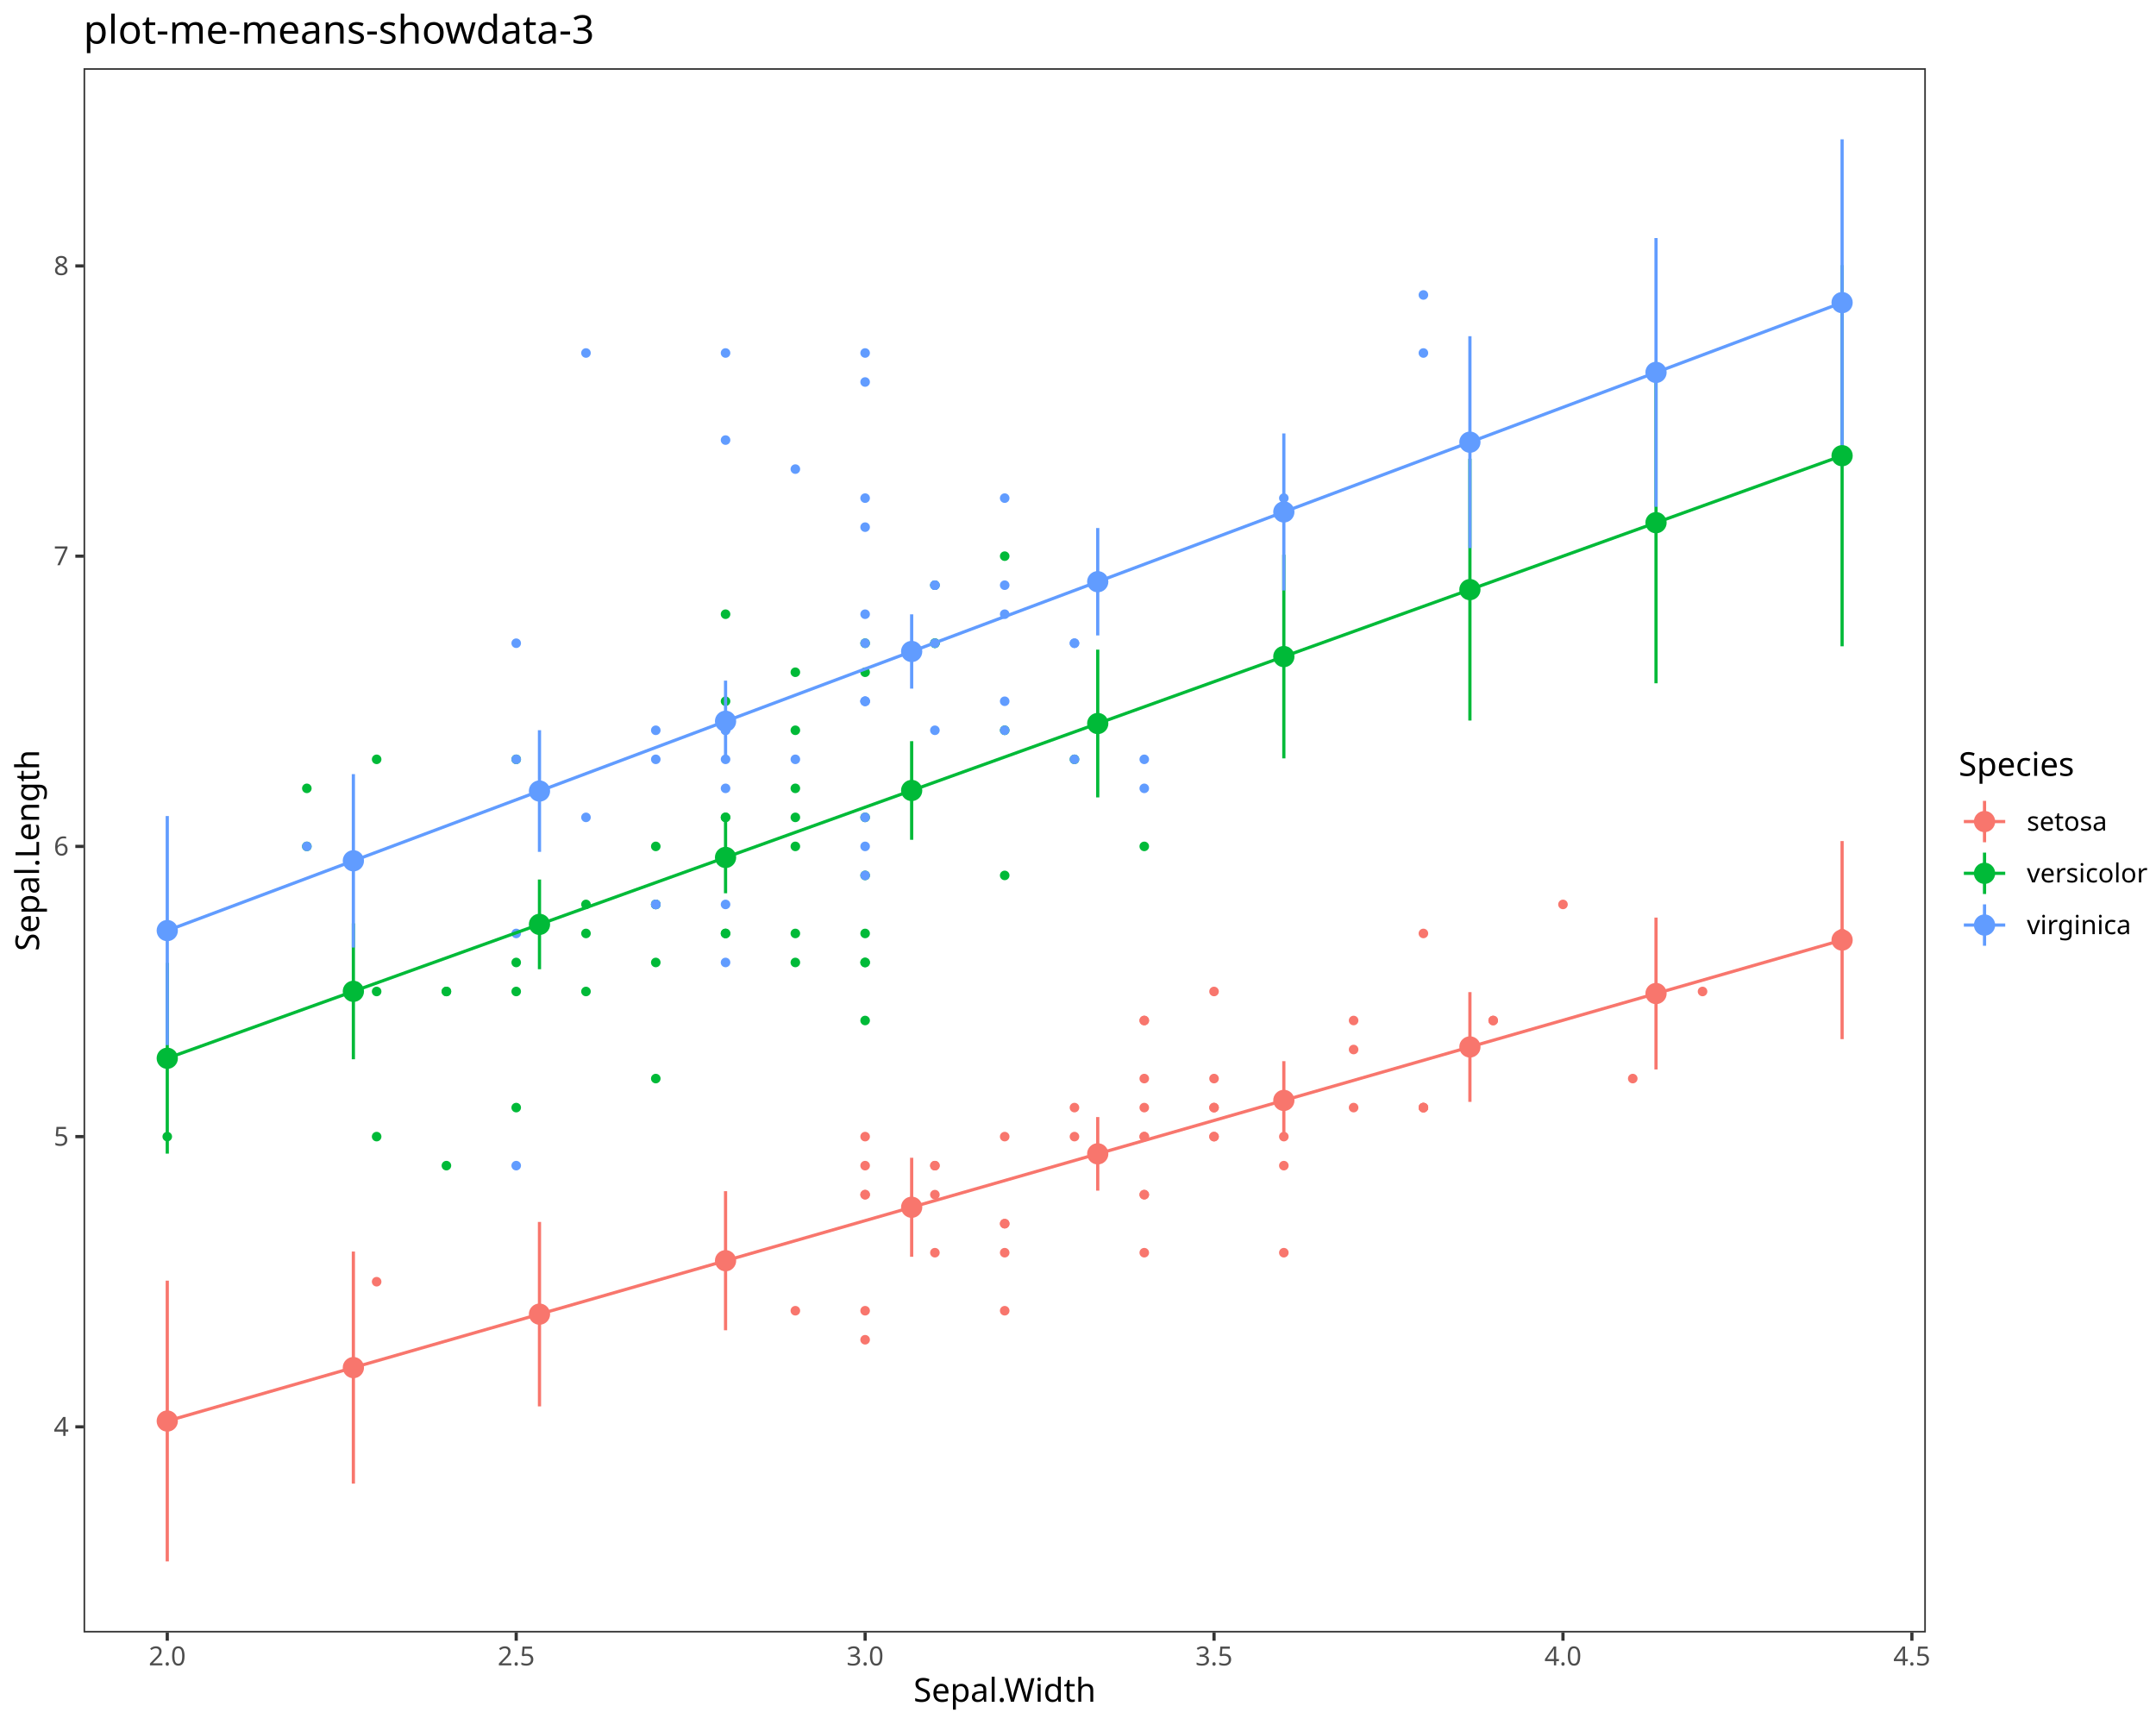
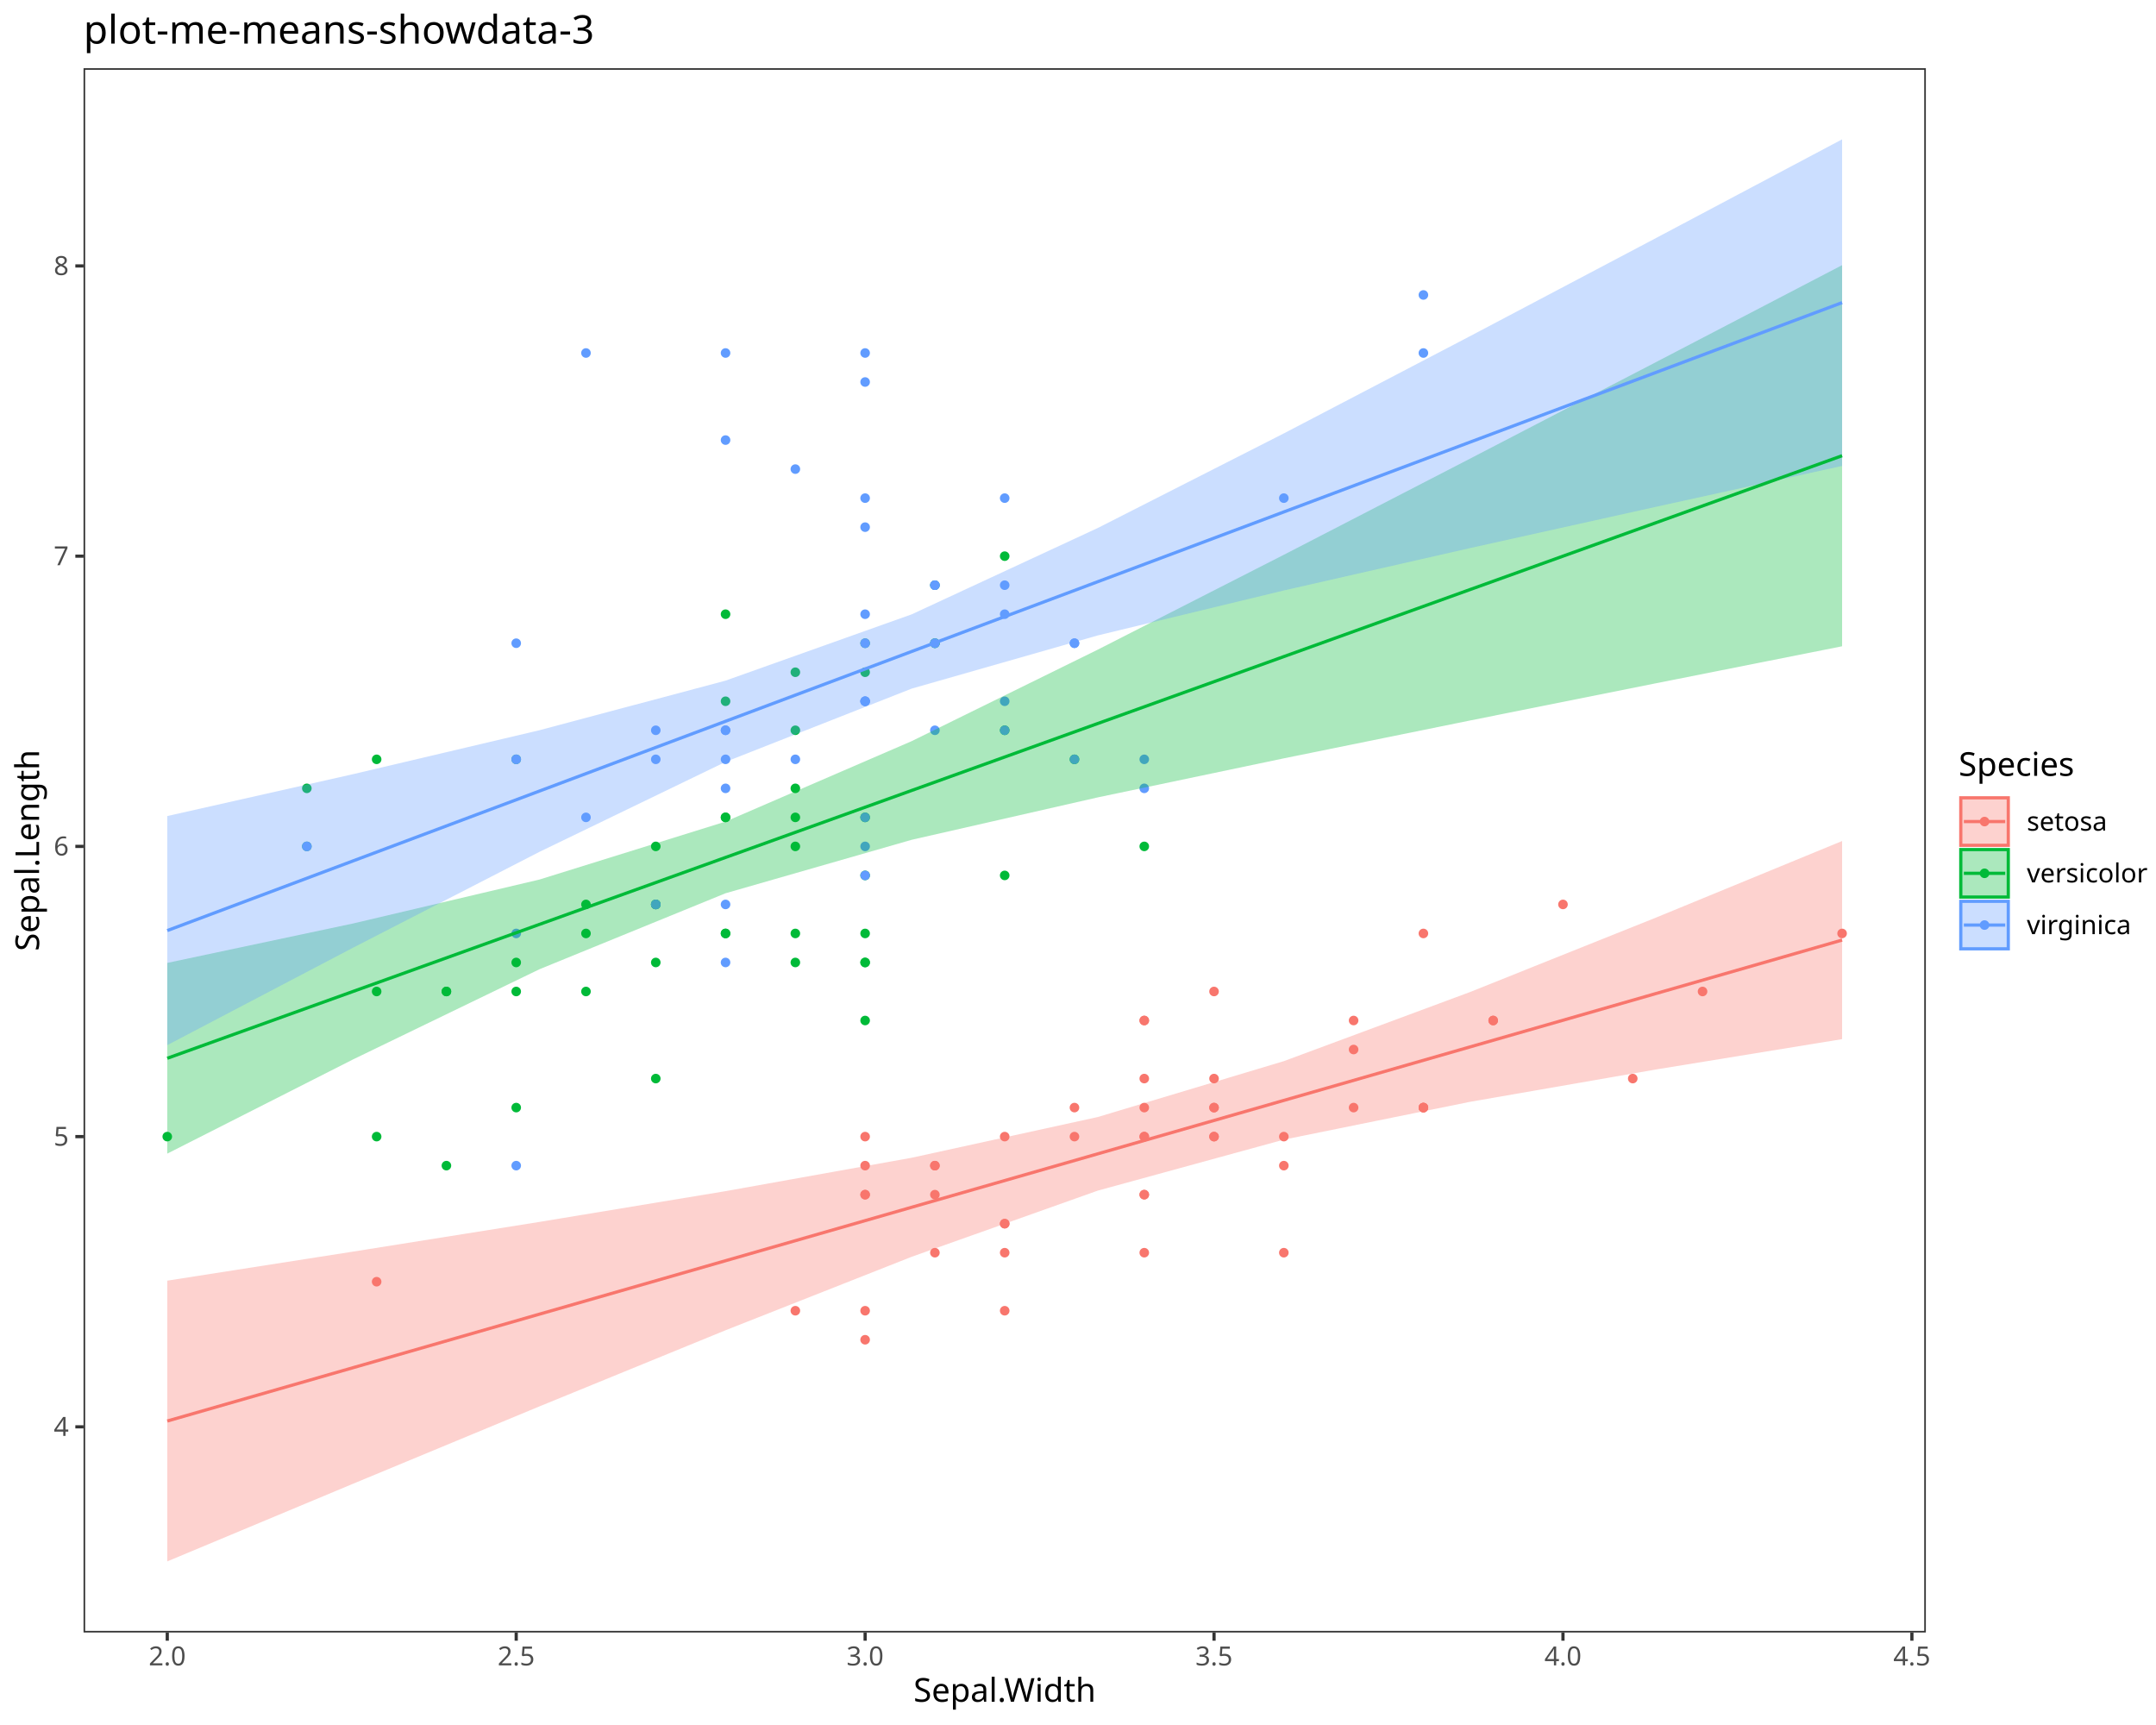
<svg xmlns="http://www.w3.org/2000/svg" class="svglite" data-engine-version="2.0" width="720.00pt" height="576.00pt" viewBox="0 0 720.00 576.00">
  <defs>
    <style type="text/css">
    .svglite line, .svglite polyline, .svglite polygon, .svglite path, .svglite rect, .svglite circle {
      fill: none;
      stroke: #000000;
      stroke-linecap: round;
      stroke-linejoin: round;
      stroke-miterlimit: 10.00;
    }
  </style>
  </defs>
  <rect width="100%" height="100%" style="stroke: none; fill: #FFFFFF;" />
  <defs>
    <clipPath id="cpMC4wMHw3MjAuMDB8MC4wMHw1NzYuMDA=">
      <rect x="0.00" y="0.00" width="720.00" height="576.00" />
    </clipPath>
  </defs>
  <g clip-path="url(#cpMC4wMHw3MjAuMDB8MC4wMHw1NzYuMDA=)">
    <rect x="0.00" y="0.00" width="720.00" height="576.00" style="stroke-width: 1.07; stroke: #FFFFFF; fill: #FFFFFF;" />
  </g>
  <defs>
    <clipPath id="cpMjcuOTB8NjQzLjE0fDIyLjc4fDU0NS4xMQ==">
      <rect x="27.90" y="22.78" width="615.24" height="522.33" />
    </clipPath>
  </defs>
  <g clip-path="url(#cpMjcuOTB8NjQzLjE0fDIyLjc4fDU0NS4xMQ==)">
    <rect x="27.90" y="22.78" width="615.24" height="522.33" style="stroke-width: 1.07; stroke: none; fill: #FFFFFF;" />
    <circle cx="405.43" cy="369.84" r="1.60" style="stroke-width: 0.00; stroke: none; fill: #F8766D;" />
    <circle cx="288.91" cy="389.22" r="1.60" style="stroke-width: 0.00; stroke: none; fill: #F8766D;" />
    <circle cx="335.52" cy="408.60" r="1.60" style="stroke-width: 0.00; stroke: none; fill: #F8766D;" />
    <circle cx="312.21" cy="418.29" r="1.60" style="stroke-width: 0.00; stroke: none; fill: #F8766D;" />
    <circle cx="428.74" cy="379.53" r="1.60" style="stroke-width: 0.00; stroke: none; fill: #F8766D;" />
    <circle cx="498.65" cy="340.76" r="1.60" style="stroke-width: 0.00; stroke: none; fill: #F8766D;" />
    <circle cx="382.13" cy="418.29" r="1.60" style="stroke-width: 0.00; stroke: none; fill: #F8766D;" />
    <circle cx="382.13" cy="379.53" r="1.60" style="stroke-width: 0.00; stroke: none; fill: #F8766D;" />
    <circle cx="265.61" cy="437.67" r="1.60" style="stroke-width: 0.00; stroke: none; fill: #F8766D;" />
    <circle cx="312.21" cy="389.22" r="1.60" style="stroke-width: 0.00; stroke: none; fill: #F8766D;" />
    <circle cx="452.04" cy="340.76" r="1.60" style="stroke-width: 0.00; stroke: none; fill: #F8766D;" />
    <circle cx="382.13" cy="398.91" r="1.60" style="stroke-width: 0.00; stroke: none; fill: #F8766D;" />
    <circle cx="288.91" cy="398.91" r="1.60" style="stroke-width: 0.00; stroke: none; fill: #F8766D;" />
    <circle cx="288.91" cy="447.36" r="1.60" style="stroke-width: 0.00; stroke: none; fill: #F8766D;" />
    <circle cx="521.96" cy="302.00" r="1.60" style="stroke-width: 0.00; stroke: none; fill: #F8766D;" />
    <circle cx="615.17" cy="311.69" r="1.60" style="stroke-width: 0.00; stroke: none; fill: #F8766D;" />
    <circle cx="498.65" cy="340.76" r="1.60" style="stroke-width: 0.00; stroke: none; fill: #F8766D;" />
    <circle cx="405.43" cy="369.84" r="1.60" style="stroke-width: 0.00; stroke: none; fill: #F8766D;" />
    <circle cx="475.35" cy="311.69" r="1.60" style="stroke-width: 0.00; stroke: none; fill: #F8766D;" />
    <circle cx="475.35" cy="369.84" r="1.60" style="stroke-width: 0.00; stroke: none; fill: #F8766D;" />
    <circle cx="382.13" cy="340.76" r="1.60" style="stroke-width: 0.00; stroke: none; fill: #F8766D;" />
    <circle cx="452.04" cy="369.84" r="1.60" style="stroke-width: 0.00; stroke: none; fill: #F8766D;" />
    <circle cx="428.74" cy="418.29" r="1.60" style="stroke-width: 0.00; stroke: none; fill: #F8766D;" />
    <circle cx="358.82" cy="369.84" r="1.60" style="stroke-width: 0.00; stroke: none; fill: #F8766D;" />
    <circle cx="382.13" cy="398.91" r="1.60" style="stroke-width: 0.00; stroke: none; fill: #F8766D;" />
    <circle cx="288.91" cy="379.53" r="1.60" style="stroke-width: 0.00; stroke: none; fill: #F8766D;" />
    <circle cx="382.13" cy="379.53" r="1.60" style="stroke-width: 0.00; stroke: none; fill: #F8766D;" />
    <circle cx="405.43" cy="360.15" r="1.60" style="stroke-width: 0.00; stroke: none; fill: #F8766D;" />
    <circle cx="382.13" cy="360.15" r="1.60" style="stroke-width: 0.00; stroke: none; fill: #F8766D;" />
    <circle cx="335.52" cy="408.60" r="1.60" style="stroke-width: 0.00; stroke: none; fill: #F8766D;" />
    <circle cx="312.21" cy="398.91" r="1.60" style="stroke-width: 0.00; stroke: none; fill: #F8766D;" />
    <circle cx="382.13" cy="340.76" r="1.60" style="stroke-width: 0.00; stroke: none; fill: #F8766D;" />
    <circle cx="545.26" cy="360.15" r="1.60" style="stroke-width: 0.00; stroke: none; fill: #F8766D;" />
    <circle cx="568.57" cy="331.07" r="1.60" style="stroke-width: 0.00; stroke: none; fill: #F8766D;" />
    <circle cx="312.21" cy="389.22" r="1.60" style="stroke-width: 0.00; stroke: none; fill: #F8766D;" />
    <circle cx="335.52" cy="379.53" r="1.60" style="stroke-width: 0.00; stroke: none; fill: #F8766D;" />
    <circle cx="405.43" cy="331.07" r="1.60" style="stroke-width: 0.00; stroke: none; fill: #F8766D;" />
    <circle cx="428.74" cy="389.22" r="1.60" style="stroke-width: 0.00; stroke: none; fill: #F8766D;" />
    <circle cx="288.91" cy="437.67" r="1.60" style="stroke-width: 0.00; stroke: none; fill: #F8766D;" />
    <circle cx="382.13" cy="369.84" r="1.60" style="stroke-width: 0.00; stroke: none; fill: #F8766D;" />
    <circle cx="405.43" cy="379.53" r="1.60" style="stroke-width: 0.00; stroke: none; fill: #F8766D;" />
    <circle cx="125.78" cy="427.98" r="1.60" style="stroke-width: 0.00; stroke: none; fill: #F8766D;" />
    <circle cx="335.52" cy="437.67" r="1.60" style="stroke-width: 0.00; stroke: none; fill: #F8766D;" />
    <circle cx="405.43" cy="379.53" r="1.60" style="stroke-width: 0.00; stroke: none; fill: #F8766D;" />
    <circle cx="475.35" cy="369.84" r="1.60" style="stroke-width: 0.00; stroke: none; fill: #F8766D;" />
    <circle cx="288.91" cy="398.91" r="1.60" style="stroke-width: 0.00; stroke: none; fill: #F8766D;" />
    <circle cx="475.35" cy="369.84" r="1.60" style="stroke-width: 0.00; stroke: none; fill: #F8766D;" />
    <circle cx="335.52" cy="418.29" r="1.60" style="stroke-width: 0.00; stroke: none; fill: #F8766D;" />
    <circle cx="452.04" cy="350.45" r="1.60" style="stroke-width: 0.00; stroke: none; fill: #F8766D;" />
    <circle cx="358.82" cy="379.53" r="1.60" style="stroke-width: 0.00; stroke: none; fill: #F8766D;" />
    <circle cx="335.52" cy="185.71" r="1.60" style="stroke-width: 0.00; stroke: none; fill: #00BA38;" />
    <circle cx="335.52" cy="243.85" r="1.60" style="stroke-width: 0.00; stroke: none; fill: #00BA38;" />
    <circle cx="312.21" cy="195.40" r="1.60" style="stroke-width: 0.00; stroke: none; fill: #00BA38;" />
    <circle cx="125.78" cy="331.07" r="1.60" style="stroke-width: 0.00; stroke: none; fill: #00BA38;" />
    <circle cx="242.30" cy="234.16" r="1.60" style="stroke-width: 0.00; stroke: none; fill: #00BA38;" />
    <circle cx="242.30" cy="311.69" r="1.60" style="stroke-width: 0.00; stroke: none; fill: #00BA38;" />
    <circle cx="358.82" cy="253.55" r="1.60" style="stroke-width: 0.00; stroke: none; fill: #00BA38;" />
    <circle cx="149.08" cy="389.22" r="1.60" style="stroke-width: 0.00; stroke: none; fill: #00BA38;" />
    <circle cx="265.61" cy="224.47" r="1.60" style="stroke-width: 0.00; stroke: none; fill: #00BA38;" />
    <circle cx="219.00" cy="360.15" r="1.60" style="stroke-width: 0.00; stroke: none; fill: #00BA38;" />
    <circle cx="55.86" cy="379.53" r="1.60" style="stroke-width: 0.00; stroke: none; fill: #00BA38;" />
    <circle cx="288.91" cy="292.31" r="1.60" style="stroke-width: 0.00; stroke: none; fill: #00BA38;" />
    <circle cx="102.47" cy="282.62" r="1.60" style="stroke-width: 0.00; stroke: none; fill: #00BA38;" />
    <circle cx="265.61" cy="272.93" r="1.60" style="stroke-width: 0.00; stroke: none; fill: #00BA38;" />
    <circle cx="265.61" cy="321.38" r="1.60" style="stroke-width: 0.00; stroke: none; fill: #00BA38;" />
    <circle cx="312.21" cy="214.78" r="1.60" style="stroke-width: 0.00; stroke: none; fill: #00BA38;" />
    <circle cx="288.91" cy="321.38" r="1.60" style="stroke-width: 0.00; stroke: none; fill: #00BA38;" />
    <circle cx="219.00" cy="302.00" r="1.60" style="stroke-width: 0.00; stroke: none; fill: #00BA38;" />
    <circle cx="102.47" cy="263.24" r="1.60" style="stroke-width: 0.00; stroke: none; fill: #00BA38;" />
    <circle cx="172.39" cy="321.38" r="1.60" style="stroke-width: 0.00; stroke: none; fill: #00BA38;" />
    <circle cx="335.52" cy="292.31" r="1.60" style="stroke-width: 0.00; stroke: none; fill: #00BA38;" />
    <circle cx="242.30" cy="272.93" r="1.60" style="stroke-width: 0.00; stroke: none; fill: #00BA38;" />
    <circle cx="172.39" cy="253.55" r="1.60" style="stroke-width: 0.00; stroke: none; fill: #00BA38;" />
    <circle cx="242.30" cy="272.93" r="1.60" style="stroke-width: 0.00; stroke: none; fill: #00BA38;" />
    <circle cx="265.61" cy="243.85" r="1.60" style="stroke-width: 0.00; stroke: none; fill: #00BA38;" />
    <circle cx="288.91" cy="224.47" r="1.60" style="stroke-width: 0.00; stroke: none; fill: #00BA38;" />
    <circle cx="242.30" cy="205.09" r="1.60" style="stroke-width: 0.00; stroke: none; fill: #00BA38;" />
    <circle cx="288.91" cy="214.78" r="1.60" style="stroke-width: 0.00; stroke: none; fill: #00BA38;" />
    <circle cx="265.61" cy="282.62" r="1.60" style="stroke-width: 0.00; stroke: none; fill: #00BA38;" />
    <circle cx="195.69" cy="311.69" r="1.60" style="stroke-width: 0.00; stroke: none; fill: #00BA38;" />
    <circle cx="149.08" cy="331.07" r="1.60" style="stroke-width: 0.00; stroke: none; fill: #00BA38;" />
    <circle cx="149.08" cy="331.07" r="1.60" style="stroke-width: 0.00; stroke: none; fill: #00BA38;" />
    <circle cx="219.00" cy="302.00" r="1.60" style="stroke-width: 0.00; stroke: none; fill: #00BA38;" />
    <circle cx="219.00" cy="282.62" r="1.60" style="stroke-width: 0.00; stroke: none; fill: #00BA38;" />
    <circle cx="288.91" cy="340.76" r="1.60" style="stroke-width: 0.00; stroke: none; fill: #00BA38;" />
    <circle cx="382.13" cy="282.62" r="1.60" style="stroke-width: 0.00; stroke: none; fill: #00BA38;" />
    <circle cx="312.21" cy="214.78" r="1.60" style="stroke-width: 0.00; stroke: none; fill: #00BA38;" />
    <circle cx="125.78" cy="253.55" r="1.60" style="stroke-width: 0.00; stroke: none; fill: #00BA38;" />
    <circle cx="288.91" cy="321.38" r="1.60" style="stroke-width: 0.00; stroke: none; fill: #00BA38;" />
    <circle cx="172.39" cy="331.07" r="1.60" style="stroke-width: 0.00; stroke: none; fill: #00BA38;" />
    <circle cx="195.69" cy="331.07" r="1.60" style="stroke-width: 0.00; stroke: none; fill: #00BA38;" />
    <circle cx="288.91" cy="272.93" r="1.60" style="stroke-width: 0.00; stroke: none; fill: #00BA38;" />
    <circle cx="195.69" cy="302.00" r="1.60" style="stroke-width: 0.00; stroke: none; fill: #00BA38;" />
    <circle cx="125.78" cy="379.53" r="1.60" style="stroke-width: 0.00; stroke: none; fill: #00BA38;" />
    <circle cx="219.00" cy="321.38" r="1.60" style="stroke-width: 0.00; stroke: none; fill: #00BA38;" />
    <circle cx="288.91" cy="311.69" r="1.60" style="stroke-width: 0.00; stroke: none; fill: #00BA38;" />
    <circle cx="265.61" cy="311.69" r="1.60" style="stroke-width: 0.00; stroke: none; fill: #00BA38;" />
    <circle cx="265.61" cy="263.24" r="1.60" style="stroke-width: 0.00; stroke: none; fill: #00BA38;" />
    <circle cx="172.39" cy="369.84" r="1.60" style="stroke-width: 0.00; stroke: none; fill: #00BA38;" />
    <circle cx="242.30" cy="311.69" r="1.60" style="stroke-width: 0.00; stroke: none; fill: #00BA38;" />
    <circle cx="358.82" cy="253.55" r="1.60" style="stroke-width: 0.00; stroke: none; fill: #619CFF;" />
    <circle cx="219.00" cy="302.00" r="1.60" style="stroke-width: 0.00; stroke: none; fill: #619CFF;" />
    <circle cx="288.91" cy="176.02" r="1.60" style="stroke-width: 0.00; stroke: none; fill: #619CFF;" />
    <circle cx="265.61" cy="253.55" r="1.60" style="stroke-width: 0.00; stroke: none; fill: #619CFF;" />
    <circle cx="288.91" cy="234.16" r="1.60" style="stroke-width: 0.00; stroke: none; fill: #619CFF;" />
    <circle cx="288.91" cy="127.56" r="1.60" style="stroke-width: 0.00; stroke: none; fill: #619CFF;" />
    <circle cx="172.39" cy="389.22" r="1.60" style="stroke-width: 0.00; stroke: none; fill: #619CFF;" />
    <circle cx="265.61" cy="156.64" r="1.60" style="stroke-width: 0.00; stroke: none; fill: #619CFF;" />
    <circle cx="172.39" cy="214.78" r="1.60" style="stroke-width: 0.00; stroke: none; fill: #619CFF;" />
    <circle cx="428.74" cy="166.33" r="1.60" style="stroke-width: 0.00; stroke: none; fill: #619CFF;" />
    <circle cx="335.52" cy="234.16" r="1.60" style="stroke-width: 0.00; stroke: none; fill: #619CFF;" />
    <circle cx="219.00" cy="243.85" r="1.60" style="stroke-width: 0.00; stroke: none; fill: #619CFF;" />
    <circle cx="288.91" cy="205.09" r="1.60" style="stroke-width: 0.00; stroke: none; fill: #619CFF;" />
    <circle cx="172.39" cy="311.69" r="1.60" style="stroke-width: 0.00; stroke: none; fill: #619CFF;" />
    <circle cx="242.30" cy="302.00" r="1.60" style="stroke-width: 0.00; stroke: none; fill: #619CFF;" />
    <circle cx="335.52" cy="243.85" r="1.60" style="stroke-width: 0.00; stroke: none; fill: #619CFF;" />
    <circle cx="288.91" cy="234.16" r="1.60" style="stroke-width: 0.00; stroke: none; fill: #619CFF;" />
    <circle cx="475.35" cy="117.87" r="1.60" style="stroke-width: 0.00; stroke: none; fill: #619CFF;" />
    <circle cx="195.69" cy="117.87" r="1.60" style="stroke-width: 0.00; stroke: none; fill: #619CFF;" />
    <circle cx="102.47" cy="282.62" r="1.60" style="stroke-width: 0.00; stroke: none; fill: #619CFF;" />
    <circle cx="335.52" cy="195.40" r="1.60" style="stroke-width: 0.00; stroke: none; fill: #619CFF;" />
    <circle cx="242.30" cy="321.38" r="1.60" style="stroke-width: 0.00; stroke: none; fill: #619CFF;" />
    <circle cx="242.30" cy="117.87" r="1.60" style="stroke-width: 0.00; stroke: none; fill: #619CFF;" />
    <circle cx="219.00" cy="253.55" r="1.60" style="stroke-width: 0.00; stroke: none; fill: #619CFF;" />
    <circle cx="358.82" cy="214.78" r="1.60" style="stroke-width: 0.00; stroke: none; fill: #619CFF;" />
    <circle cx="335.52" cy="166.33" r="1.60" style="stroke-width: 0.00; stroke: none; fill: #619CFF;" />
    <circle cx="242.30" cy="263.24" r="1.60" style="stroke-width: 0.00; stroke: none; fill: #619CFF;" />
    <circle cx="288.91" cy="272.93" r="1.60" style="stroke-width: 0.00; stroke: none; fill: #619CFF;" />
    <circle cx="242.30" cy="243.85" r="1.60" style="stroke-width: 0.00; stroke: none; fill: #619CFF;" />
    <circle cx="288.91" cy="166.33" r="1.60" style="stroke-width: 0.00; stroke: none; fill: #619CFF;" />
    <circle cx="242.30" cy="146.95" r="1.60" style="stroke-width: 0.00; stroke: none; fill: #619CFF;" />
    <circle cx="475.35" cy="98.49" r="1.60" style="stroke-width: 0.00; stroke: none; fill: #619CFF;" />
    <circle cx="242.30" cy="243.85" r="1.60" style="stroke-width: 0.00; stroke: none; fill: #619CFF;" />
    <circle cx="242.30" cy="253.55" r="1.60" style="stroke-width: 0.00; stroke: none; fill: #619CFF;" />
    <circle cx="195.69" cy="272.93" r="1.60" style="stroke-width: 0.00; stroke: none; fill: #619CFF;" />
    <circle cx="288.91" cy="117.87" r="1.60" style="stroke-width: 0.00; stroke: none; fill: #619CFF;" />
    <circle cx="382.13" cy="253.55" r="1.60" style="stroke-width: 0.00; stroke: none; fill: #619CFF;" />
    <circle cx="312.21" cy="243.85" r="1.60" style="stroke-width: 0.00; stroke: none; fill: #619CFF;" />
    <circle cx="288.91" cy="282.62" r="1.60" style="stroke-width: 0.00; stroke: none; fill: #619CFF;" />
    <circle cx="312.21" cy="195.40" r="1.60" style="stroke-width: 0.00; stroke: none; fill: #619CFF;" />
    <circle cx="312.21" cy="214.78" r="1.60" style="stroke-width: 0.00; stroke: none; fill: #619CFF;" />
    <circle cx="312.21" cy="195.40" r="1.60" style="stroke-width: 0.00; stroke: none; fill: #619CFF;" />
    <circle cx="219.00" cy="302.00" r="1.60" style="stroke-width: 0.00; stroke: none; fill: #619CFF;" />
    <circle cx="335.52" cy="205.09" r="1.60" style="stroke-width: 0.00; stroke: none; fill: #619CFF;" />
    <circle cx="358.82" cy="214.78" r="1.60" style="stroke-width: 0.00; stroke: none; fill: #619CFF;" />
    <circle cx="288.91" cy="214.78" r="1.60" style="stroke-width: 0.00; stroke: none; fill: #619CFF;" />
    <circle cx="172.39" cy="253.55" r="1.60" style="stroke-width: 0.00; stroke: none; fill: #619CFF;" />
    <circle cx="288.91" cy="234.16" r="1.60" style="stroke-width: 0.00; stroke: none; fill: #619CFF;" />
    <circle cx="382.13" cy="263.24" r="1.60" style="stroke-width: 0.00; stroke: none; fill: #619CFF;" />
    <circle cx="288.91" cy="292.31" r="1.60" style="stroke-width: 0.00; stroke: none; fill: #619CFF;" />
+     <polygon points="55.86,427.63 118.01,417.91 180.16,408.01 242.30,397.74 304.45,386.59 366.59,372.99 428.74,354.33 490.88,331.27 553.03,306.39 615.17,280.83 615.17,346.98 553.03,357.11 490.88,367.92 428.74,380.54 366.59,397.57 304.45,419.66 242.30,444.19 180.16,469.61 118.01,495.40 55.86,521.37 " style="stroke-width: 0.00; stroke: none; stroke-linecap: butt; fill: #F8766D; fill-opacity: 0.33;" />
+     <polyline points="55.86,427.63 118.01,417.91 180.16,408.01 242.30,397.74 304.45,386.59 366.59,372.99 428.74,354.33 490.88,331.27 553.03,306.39 615.17,280.83 " style="stroke-width: 1.07; stroke: none; stroke-linecap: butt;" />
+     <polyline points="615.17,346.98 553.03,357.11 490.88,367.92 428.74,380.54 366.59,397.57 304.45,419.66 242.30,444.19 180.16,469.61 118.01,495.40 55.86,521.37 " style="stroke-width: 1.07; stroke: none; stroke-linecap: butt;" />
+     <polygon points="55.86,321.53 118.01,308.34 180.16,293.69 242.30,274.34 304.45,247.48 366.59,216.93 428.74,185.25 490.88,153.17 553.03,120.91 615.17,88.54 615.17,215.80 553.03,228.15 490.88,240.59 428.74,253.22 366.59,266.26 304.45,280.42 242.30,298.27 180.16,323.64 118.01,353.70 55.86,385.21 " style="stroke-width: 0.00; stroke: none; stroke-linecap: butt; fill: #00BA38; fill-opacity: 0.33;" />
+     <polyline points="55.86,321.53 118.01,308.34 180.16,293.69 242.30,274.34 304.45,247.48 366.59,216.93 428.74,185.25 490.88,153.17 553.03,120.91 615.17,88.54 " style="stroke-width: 1.07; stroke: none; stroke-linecap: butt;" />
+     <polyline points="615.17,215.80 553.03,228.15 490.88,240.59 428.74,253.22 366.59,266.26 304.45,280.42 242.30,298.27 180.16,323.64 118.01,353.70 55.86,385.21 " style="stroke-width: 1.07; stroke: none; stroke-linecap: butt;" />
+     <polygon points="55.86,272.49 118.01,258.48 180.16,243.83 242.30,227.27 304.45,205.14 366.59,176.31 428.74,144.72 490.88,112.27 553.03,79.48 615.17,46.53 615.17,155.58 553.03,169.22 490.88,183.02 428.74,197.16 366.59,212.18 304.45,229.94 242.30,254.40 180.16,284.44 118.01,316.39 55.86,348.98 " style="stroke-width: 0.00; stroke: none; stroke-linecap: butt; fill: #619CFF; fill-opacity: 0.33;" />
+     <polyline points="55.86,272.49 118.01,258.48 180.16,243.83 242.30,227.27 304.45,205.14 366.59,176.31 428.74,144.72 490.88,112.27 553.03,79.48 615.17,46.53 " style="stroke-width: 1.07; stroke: none; stroke-linecap: butt;" />
+     <polyline points="615.17,155.58 553.03,169.22 490.88,183.02 428.74,197.16 366.59,212.18 304.45,229.94 242.30,254.40 180.16,284.44 118.01,316.39 55.86,348.98 " style="stroke-width: 1.07; stroke: none; stroke-linecap: butt;" />
    <polyline points="55.86,474.50 118.01,456.66 180.16,438.81 242.30,420.97 304.45,403.12 366.59,385.28 428.74,367.44 490.88,349.59 553.03,331.75 615.17,313.90 " style="stroke-width: 1.07; stroke: #F8766D; stroke-linecap: butt;" />
    <polyline points="55.86,353.37 118.01,331.02 180.16,308.66 242.30,286.31 304.45,263.95 366.59,241.59 428.74,219.24 490.88,196.88 553.03,174.53 615.17,152.17 " style="stroke-width: 1.07; stroke: #00BA38; stroke-linecap: butt;" />
    <polyline points="55.86,310.73 118.01,287.43 180.16,264.14 242.30,240.84 304.45,217.54 366.59,194.24 428.74,170.94 490.88,147.65 553.03,124.35 615.17,101.05 " style="stroke-width: 1.07; stroke: #619CFF; stroke-linecap: butt;" />
-     <line x1="55.86" y1="521.37" x2="55.86" y2="427.63" style="stroke-width: 1.07; stroke: #F8766D; stroke-linecap: butt;" />
-     <line x1="55.86" y1="385.21" x2="55.86" y2="321.53" style="stroke-width: 1.07; stroke: #00BA38; stroke-linecap: butt;" />
-     <line x1="55.86" y1="348.98" x2="55.86" y2="272.49" style="stroke-width: 1.07; stroke: #619CFF; stroke-linecap: butt;" />
-     <line x1="118.01" y1="495.40" x2="118.01" y2="417.91" style="stroke-width: 1.07; stroke: #F8766D; stroke-linecap: butt;" />
-     <line x1="118.01" y1="353.70" x2="118.01" y2="308.34" style="stroke-width: 1.07; stroke: #00BA38; stroke-linecap: butt;" />
-     <line x1="118.01" y1="316.39" x2="118.01" y2="258.48" style="stroke-width: 1.07; stroke: #619CFF; stroke-linecap: butt;" />
-     <line x1="180.16" y1="469.61" x2="180.16" y2="408.01" style="stroke-width: 1.07; stroke: #F8766D; stroke-linecap: butt;" />
-     <line x1="180.16" y1="323.64" x2="180.16" y2="293.69" style="stroke-width: 1.07; stroke: #00BA38; stroke-linecap: butt;" />
-     <line x1="180.16" y1="284.44" x2="180.16" y2="243.83" style="stroke-width: 1.07; stroke: #619CFF; stroke-linecap: butt;" />
-     <line x1="242.30" y1="444.19" x2="242.30" y2="397.74" style="stroke-width: 1.07; stroke: #F8766D; stroke-linecap: butt;" />
-     <line x1="242.30" y1="298.27" x2="242.30" y2="274.34" style="stroke-width: 1.07; stroke: #00BA38; stroke-linecap: butt;" />
-     <line x1="242.30" y1="254.40" x2="242.30" y2="227.27" style="stroke-width: 1.07; stroke: #619CFF; stroke-linecap: butt;" />
-     <line x1="304.45" y1="419.66" x2="304.45" y2="386.59" style="stroke-width: 1.07; stroke: #F8766D; stroke-linecap: butt;" />
-     <line x1="304.45" y1="280.42" x2="304.45" y2="247.48" style="stroke-width: 1.07; stroke: #00BA38; stroke-linecap: butt;" />
-     <line x1="304.45" y1="229.94" x2="304.45" y2="205.14" style="stroke-width: 1.07; stroke: #619CFF; stroke-linecap: butt;" />
-     <line x1="366.59" y1="397.57" x2="366.59" y2="372.99" style="stroke-width: 1.07; stroke: #F8766D; stroke-linecap: butt;" />
-     <line x1="366.59" y1="266.26" x2="366.59" y2="216.93" style="stroke-width: 1.07; stroke: #00BA38; stroke-linecap: butt;" />
-     <line x1="366.59" y1="212.18" x2="366.59" y2="176.31" style="stroke-width: 1.07; stroke: #619CFF; stroke-linecap: butt;" />
-     <line x1="428.74" y1="380.54" x2="428.74" y2="354.33" style="stroke-width: 1.07; stroke: #F8766D; stroke-linecap: butt;" />
-     <line x1="428.74" y1="253.22" x2="428.74" y2="185.25" style="stroke-width: 1.07; stroke: #00BA38; stroke-linecap: butt;" />
-     <line x1="428.74" y1="197.16" x2="428.74" y2="144.72" style="stroke-width: 1.07; stroke: #619CFF; stroke-linecap: butt;" />
-     <line x1="490.88" y1="367.92" x2="490.88" y2="331.27" style="stroke-width: 1.07; stroke: #F8766D; stroke-linecap: butt;" />
-     <line x1="490.88" y1="240.59" x2="490.88" y2="153.17" style="stroke-width: 1.07; stroke: #00BA38; stroke-linecap: butt;" />
-     <line x1="490.88" y1="183.02" x2="490.88" y2="112.27" style="stroke-width: 1.07; stroke: #619CFF; stroke-linecap: butt;" />
-     <line x1="553.03" y1="357.11" x2="553.03" y2="306.39" style="stroke-width: 1.07; stroke: #F8766D; stroke-linecap: butt;" />
-     <line x1="553.03" y1="228.15" x2="553.03" y2="120.91" style="stroke-width: 1.07; stroke: #00BA38; stroke-linecap: butt;" />
-     <line x1="553.03" y1="169.22" x2="553.03" y2="79.48" style="stroke-width: 1.07; stroke: #619CFF; stroke-linecap: butt;" />
-     <line x1="615.17" y1="346.98" x2="615.17" y2="280.83" style="stroke-width: 1.07; stroke: #F8766D; stroke-linecap: butt;" />
-     <line x1="615.17" y1="215.80" x2="615.17" y2="88.54" style="stroke-width: 1.07; stroke: #00BA38; stroke-linecap: butt;" />
-     <line x1="615.17" y1="155.58" x2="615.17" y2="46.53" style="stroke-width: 1.07; stroke: #619CFF; stroke-linecap: butt;" />
-     <circle cx="55.86" cy="474.50" r="2.84" style="stroke-width: 1.42; stroke: #F8766D; fill: #F8766D;" />
-     <circle cx="55.86" cy="353.37" r="2.84" style="stroke-width: 1.42; stroke: #00BA38; fill: #00BA38;" />
-     <circle cx="55.86" cy="310.73" r="2.84" style="stroke-width: 1.42; stroke: #619CFF; fill: #619CFF;" />
-     <circle cx="118.01" cy="456.66" r="2.84" style="stroke-width: 1.42; stroke: #F8766D; fill: #F8766D;" />
-     <circle cx="118.01" cy="331.02" r="2.84" style="stroke-width: 1.42; stroke: #00BA38; fill: #00BA38;" />
-     <circle cx="118.01" cy="287.43" r="2.84" style="stroke-width: 1.42; stroke: #619CFF; fill: #619CFF;" />
-     <circle cx="180.16" cy="438.81" r="2.84" style="stroke-width: 1.42; stroke: #F8766D; fill: #F8766D;" />
-     <circle cx="180.16" cy="308.66" r="2.84" style="stroke-width: 1.42; stroke: #00BA38; fill: #00BA38;" />
-     <circle cx="180.16" cy="264.14" r="2.84" style="stroke-width: 1.42; stroke: #619CFF; fill: #619CFF;" />
-     <circle cx="242.30" cy="420.97" r="2.84" style="stroke-width: 1.42; stroke: #F8766D; fill: #F8766D;" />
-     <circle cx="242.30" cy="286.31" r="2.84" style="stroke-width: 1.42; stroke: #00BA38; fill: #00BA38;" />
-     <circle cx="242.30" cy="240.84" r="2.84" style="stroke-width: 1.42; stroke: #619CFF; fill: #619CFF;" />
-     <circle cx="304.45" cy="403.12" r="2.84" style="stroke-width: 1.42; stroke: #F8766D; fill: #F8766D;" />
-     <circle cx="304.45" cy="263.95" r="2.84" style="stroke-width: 1.42; stroke: #00BA38; fill: #00BA38;" />
-     <circle cx="304.45" cy="217.54" r="2.84" style="stroke-width: 1.42; stroke: #619CFF; fill: #619CFF;" />
-     <circle cx="366.59" cy="385.28" r="2.84" style="stroke-width: 1.42; stroke: #F8766D; fill: #F8766D;" />
-     <circle cx="366.59" cy="241.59" r="2.84" style="stroke-width: 1.42; stroke: #00BA38; fill: #00BA38;" />
-     <circle cx="366.59" cy="194.24" r="2.84" style="stroke-width: 1.42; stroke: #619CFF; fill: #619CFF;" />
-     <circle cx="428.74" cy="367.44" r="2.84" style="stroke-width: 1.42; stroke: #F8766D; fill: #F8766D;" />
-     <circle cx="428.74" cy="219.24" r="2.84" style="stroke-width: 1.42; stroke: #00BA38; fill: #00BA38;" />
-     <circle cx="428.74" cy="170.94" r="2.84" style="stroke-width: 1.42; stroke: #619CFF; fill: #619CFF;" />
-     <circle cx="490.88" cy="349.59" r="2.84" style="stroke-width: 1.42; stroke: #F8766D; fill: #F8766D;" />
-     <circle cx="490.88" cy="196.88" r="2.84" style="stroke-width: 1.42; stroke: #00BA38; fill: #00BA38;" />
-     <circle cx="490.88" cy="147.65" r="2.84" style="stroke-width: 1.42; stroke: #619CFF; fill: #619CFF;" />
-     <circle cx="553.03" cy="331.75" r="2.84" style="stroke-width: 1.42; stroke: #F8766D; fill: #F8766D;" />
-     <circle cx="553.03" cy="174.53" r="2.84" style="stroke-width: 1.42; stroke: #00BA38; fill: #00BA38;" />
-     <circle cx="553.03" cy="124.35" r="2.84" style="stroke-width: 1.42; stroke: #619CFF; fill: #619CFF;" />
-     <circle cx="615.17" cy="313.90" r="2.84" style="stroke-width: 1.42; stroke: #F8766D; fill: #F8766D;" />
-     <circle cx="615.17" cy="152.17" r="2.84" style="stroke-width: 1.42; stroke: #00BA38; fill: #00BA38;" />
-     <circle cx="615.17" cy="101.05" r="2.84" style="stroke-width: 1.42; stroke: #619CFF; fill: #619CFF;" />
    <rect x="27.90" y="22.78" width="615.24" height="522.33" style="stroke-width: 1.07; stroke: #333333;" />
  </g>
  <g clip-path="url(#cpMC4wMHw3MjAuMDB8MC4wMHw1NzYuMDA=)">
    <text x="22.97" y="479.46" text-anchor="end" style="font-size: 8.80px; fill: #4D4D4D; font-family: sans;" textLength="4.89px" lengthAdjust="spacingAndGlyphs">4</text>
    <text x="22.97" y="382.56" text-anchor="end" style="font-size: 8.80px; fill: #4D4D4D; font-family: sans;" textLength="4.89px" lengthAdjust="spacingAndGlyphs">5</text>
    <text x="22.97" y="285.65" text-anchor="end" style="font-size: 8.80px; fill: #4D4D4D; font-family: sans;" textLength="4.89px" lengthAdjust="spacingAndGlyphs">6</text>
    <text x="22.97" y="188.74" text-anchor="end" style="font-size: 8.80px; fill: #4D4D4D; font-family: sans;" textLength="4.89px" lengthAdjust="spacingAndGlyphs">7</text>
    <text x="22.97" y="91.83" text-anchor="end" style="font-size: 8.80px; fill: #4D4D4D; font-family: sans;" textLength="4.89px" lengthAdjust="spacingAndGlyphs">8</text>
    <polyline points="25.16,476.44 27.90,476.44 " style="stroke-width: 1.07; stroke: #333333; stroke-linecap: butt;" />
    <polyline points="25.16,379.53 27.90,379.53 " style="stroke-width: 1.07; stroke: #333333; stroke-linecap: butt;" />
    <polyline points="25.16,282.62 27.90,282.62 " style="stroke-width: 1.07; stroke: #333333; stroke-linecap: butt;" />
    <polyline points="25.16,185.71 27.90,185.71 " style="stroke-width: 1.07; stroke: #333333; stroke-linecap: butt;" />
    <polyline points="25.16,88.80 27.90,88.80 " style="stroke-width: 1.07; stroke: #333333; stroke-linecap: butt;" />
    <polyline points="55.86,547.85 55.86,545.11 " style="stroke-width: 1.07; stroke: #333333; stroke-linecap: butt;" />
    <polyline points="172.39,547.85 172.39,545.11 " style="stroke-width: 1.07; stroke: #333333; stroke-linecap: butt;" />
    <polyline points="288.91,547.85 288.91,545.11 " style="stroke-width: 1.07; stroke: #333333; stroke-linecap: butt;" />
    <polyline points="405.43,547.85 405.43,545.11 " style="stroke-width: 1.07; stroke: #333333; stroke-linecap: butt;" />
    <polyline points="521.96,547.85 521.96,545.11 " style="stroke-width: 1.07; stroke: #333333; stroke-linecap: butt;" />
    <polyline points="638.48,547.85 638.48,545.11 " style="stroke-width: 1.07; stroke: #333333; stroke-linecap: butt;" />
    <text x="55.86" y="556.10" text-anchor="middle" style="font-size: 8.80px; fill: #4D4D4D; font-family: sans;" textLength="12.23px" lengthAdjust="spacingAndGlyphs">2.0</text>
    <text x="172.39" y="556.10" text-anchor="middle" style="font-size: 8.80px; fill: #4D4D4D; font-family: sans;" textLength="12.23px" lengthAdjust="spacingAndGlyphs">2.5</text>
    <text x="288.91" y="556.10" text-anchor="middle" style="font-size: 8.80px; fill: #4D4D4D; font-family: sans;" textLength="12.23px" lengthAdjust="spacingAndGlyphs">3.0</text>
    <text x="405.43" y="556.10" text-anchor="middle" style="font-size: 8.80px; fill: #4D4D4D; font-family: sans;" textLength="12.23px" lengthAdjust="spacingAndGlyphs">3.5</text>
    <text x="521.96" y="556.10" text-anchor="middle" style="font-size: 8.80px; fill: #4D4D4D; font-family: sans;" textLength="12.23px" lengthAdjust="spacingAndGlyphs">4.0</text>
    <text x="638.48" y="556.10" text-anchor="middle" style="font-size: 8.80px; fill: #4D4D4D; font-family: sans;" textLength="12.23px" lengthAdjust="spacingAndGlyphs">4.5</text>
    <text x="335.52" y="568.24" text-anchor="middle" style="font-size: 11.00px; font-family: sans;" textLength="59.31px" lengthAdjust="spacingAndGlyphs">Sepal.Width</text>
    <text transform="translate(13.05,283.95) rotate(-90)" text-anchor="middle" style="font-size: 11.00px; font-family: sans;" textLength="64.84px" lengthAdjust="spacingAndGlyphs">Sepal.Length</text>
    <rect x="654.10" y="250.36" width="60.42" height="67.17" style="stroke-width: 1.07; stroke: none; fill: #FFFFFF;" />
    <text x="654.10" y="259.07" style="font-size: 11.00px; font-family: sans;" textLength="39.14px" lengthAdjust="spacingAndGlyphs">Species</text>
    <rect x="654.10" y="265.69" width="17.28" height="17.28" style="stroke-width: 1.07; stroke: none; fill: #FFFFFF;" />
    <circle cx="662.74" cy="274.33" r="1.60" style="stroke-width: 0.00; stroke: none; fill: #F8766D;" />
+     <rect x="654.81" y="266.40" width="15.86" height="15.86" style="stroke-width: 1.07; stroke: #F8766D; stroke-linecap: butt; stroke-linejoin: miter; fill: #F8766D; fill-opacity: 0.33;" />
    <line x1="655.83" y1="274.33" x2="669.65" y2="274.33" style="stroke-width: 1.07; stroke: #F8766D; stroke-linecap: butt;" />
-     <line x1="662.74" y1="281.25" x2="662.74" y2="267.42" style="stroke-width: 1.07; stroke: #F8766D; stroke-linecap: butt;" />
-     <circle cx="662.74" cy="274.33" r="2.84" style="stroke-width: 1.42; stroke: #F8766D; fill: #F8766D;" />
    <rect x="654.10" y="282.97" width="17.28" height="17.28" style="stroke-width: 1.07; stroke: none; fill: #FFFFFF;" />
    <circle cx="662.74" cy="291.61" r="1.60" style="stroke-width: 0.00; stroke: none; fill: #00BA38;" />
+     <rect x="654.81" y="283.68" width="15.86" height="15.86" style="stroke-width: 1.07; stroke: #00BA38; stroke-linecap: butt; stroke-linejoin: miter; fill: #00BA38; fill-opacity: 0.33;" />
    <line x1="655.83" y1="291.61" x2="669.65" y2="291.61" style="stroke-width: 1.07; stroke: #00BA38; stroke-linecap: butt;" />
-     <line x1="662.74" y1="298.53" x2="662.74" y2="284.70" style="stroke-width: 1.07; stroke: #00BA38; stroke-linecap: butt;" />
-     <circle cx="662.74" cy="291.61" r="2.84" style="stroke-width: 1.42; stroke: #00BA38; fill: #00BA38;" />
    <rect x="654.10" y="300.25" width="17.28" height="17.28" style="stroke-width: 1.07; stroke: none; fill: #FFFFFF;" />
    <circle cx="662.74" cy="308.89" r="1.60" style="stroke-width: 0.00; stroke: none; fill: #619CFF;" />
+     <rect x="654.81" y="300.96" width="15.86" height="15.86" style="stroke-width: 1.07; stroke: #619CFF; stroke-linecap: butt; stroke-linejoin: miter; fill: #619CFF; fill-opacity: 0.33;" />
    <line x1="655.83" y1="308.89" x2="669.65" y2="308.89" style="stroke-width: 1.07; stroke: #619CFF; stroke-linecap: butt;" />
-     <line x1="662.74" y1="315.81" x2="662.74" y2="301.98" style="stroke-width: 1.07; stroke: #619CFF; stroke-linecap: butt;" />
-     <circle cx="662.74" cy="308.89" r="2.84" style="stroke-width: 1.42; stroke: #619CFF; fill: #619CFF;" />
    <text x="676.86" y="277.36" style="font-size: 8.80px; font-family: sans;" textLength="25.94px" lengthAdjust="spacingAndGlyphs">setosa</text>
    <text x="676.86" y="294.64" style="font-size: 8.80px; font-family: sans;" textLength="37.66px" lengthAdjust="spacingAndGlyphs">versicolor</text>
    <text x="676.86" y="311.92" style="font-size: 8.80px; font-family: sans;" textLength="32.28px" lengthAdjust="spacingAndGlyphs">virginica</text>
    <text x="27.90" y="14.56" style="font-size: 13.20px; font-family: sans;" textLength="160.70px" lengthAdjust="spacingAndGlyphs">plot-me-means-showdata-3</text>
  </g>
</svg>
